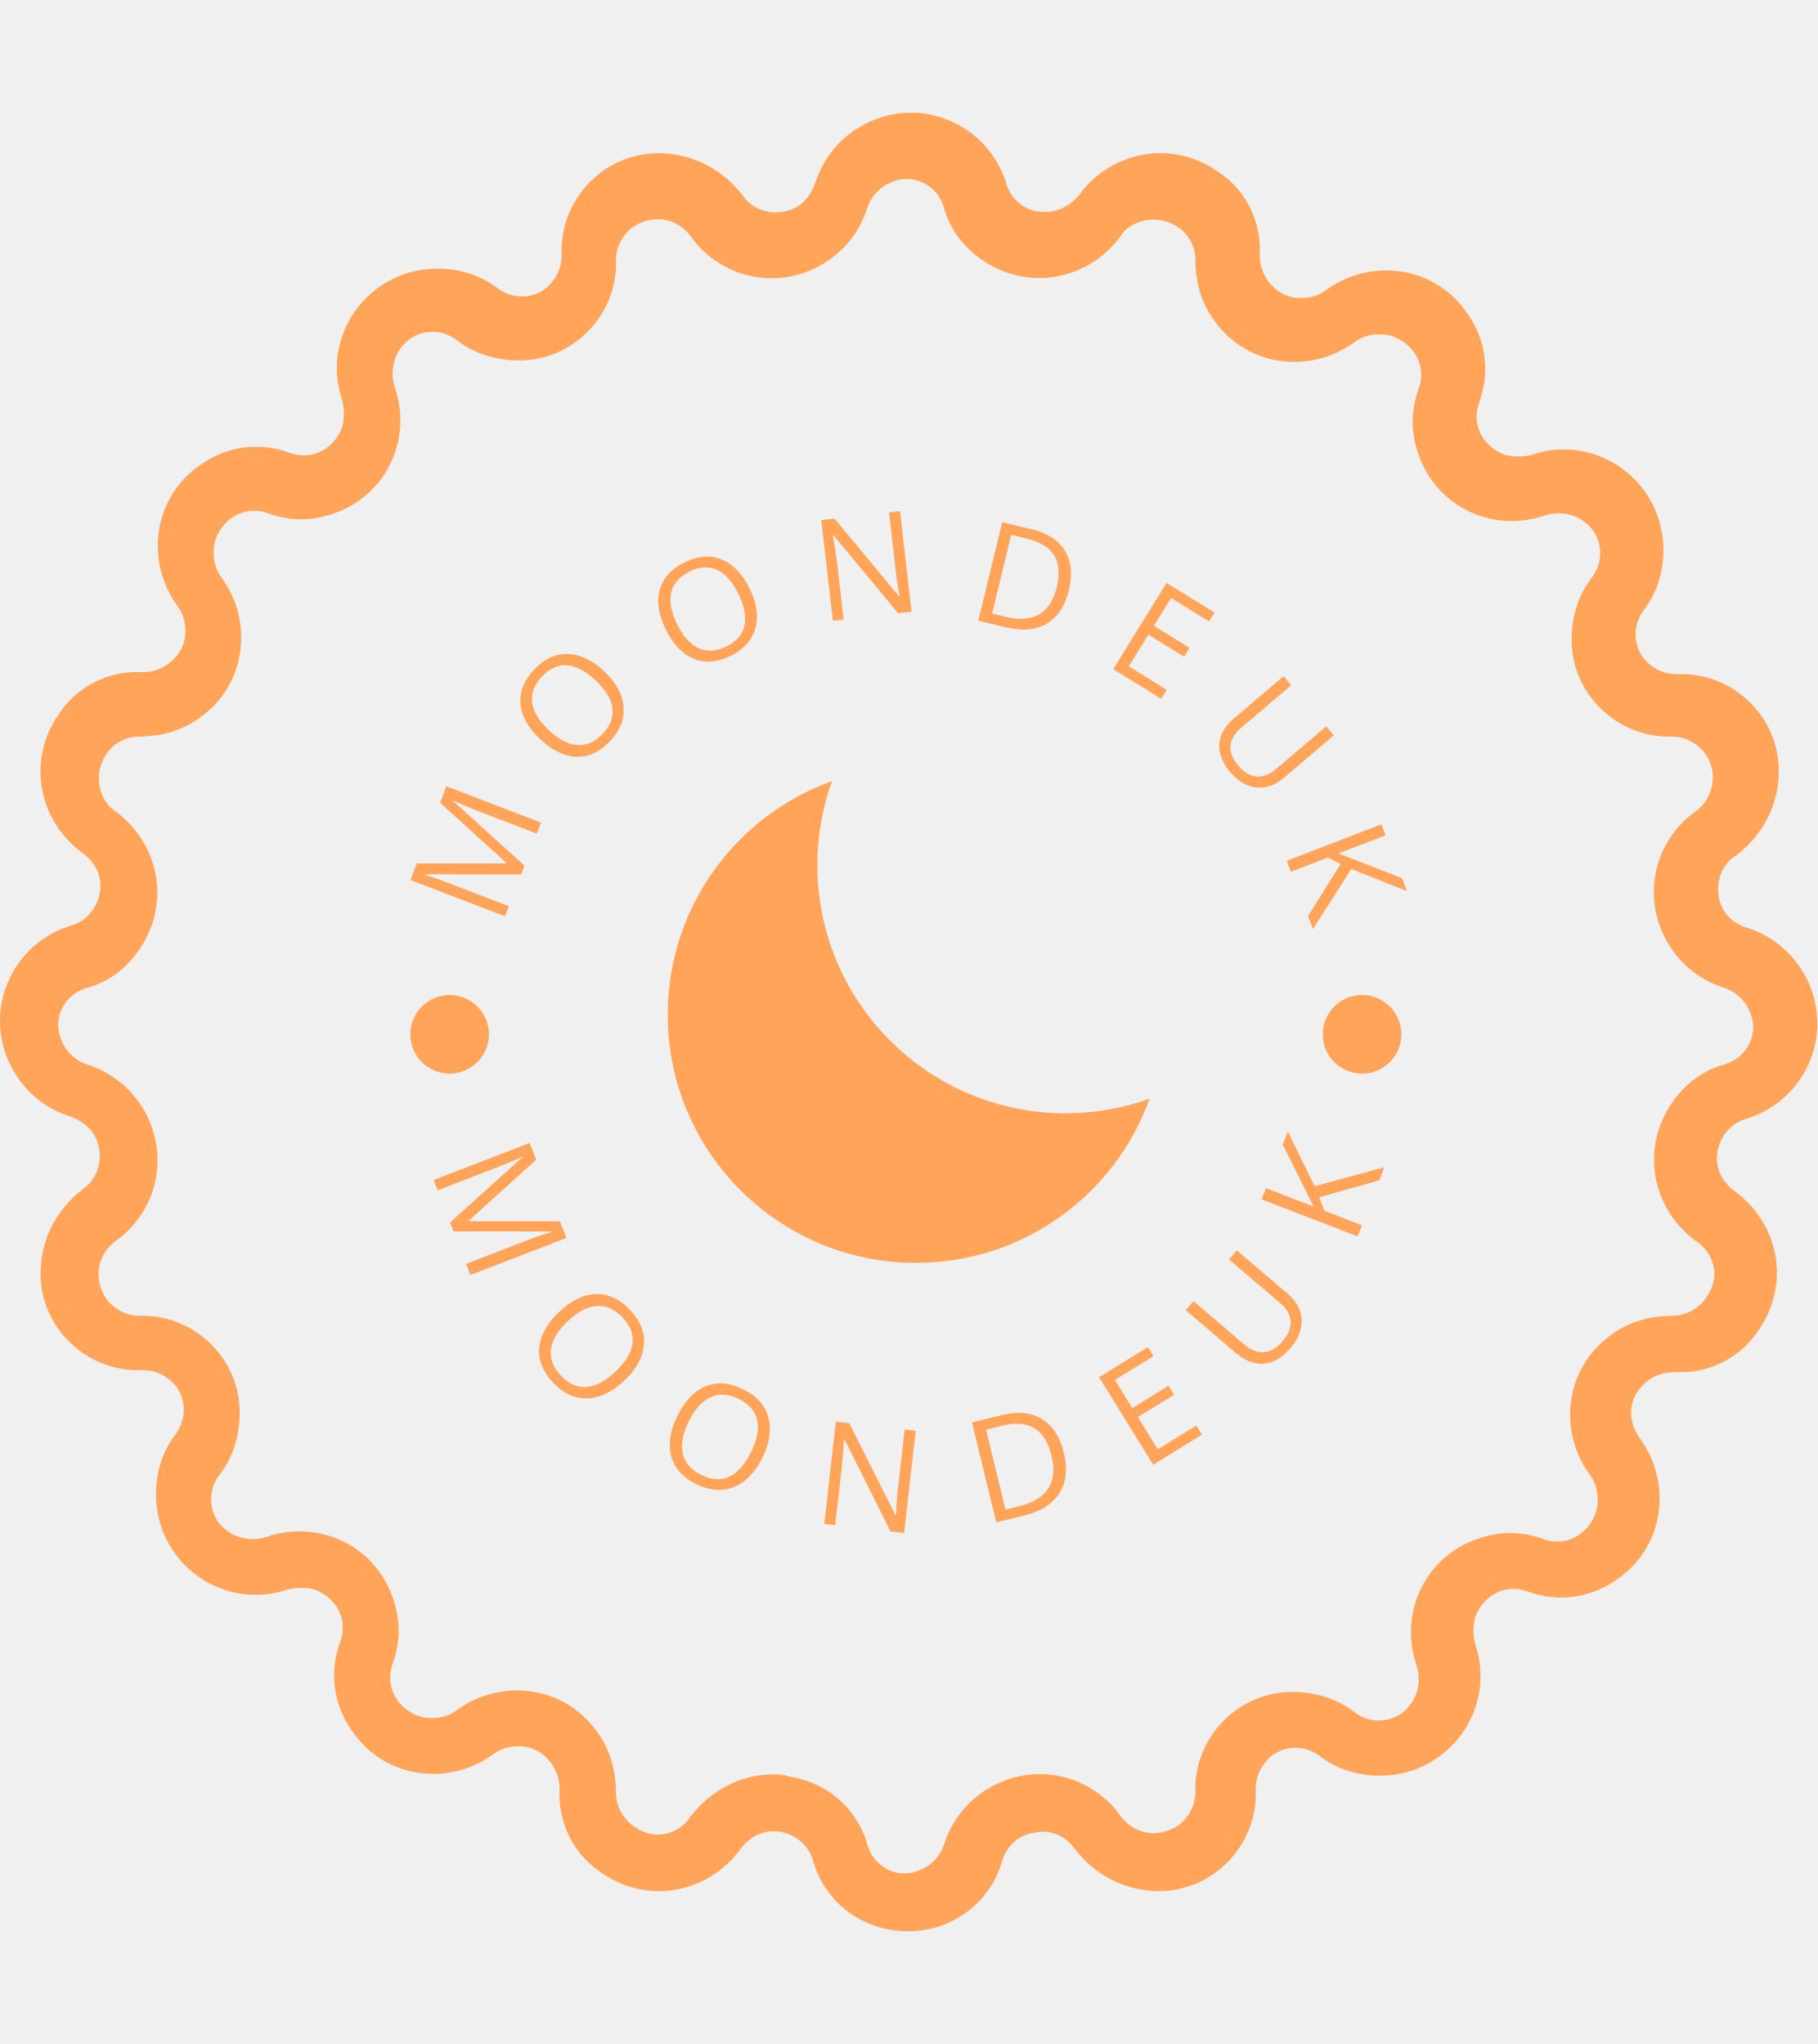
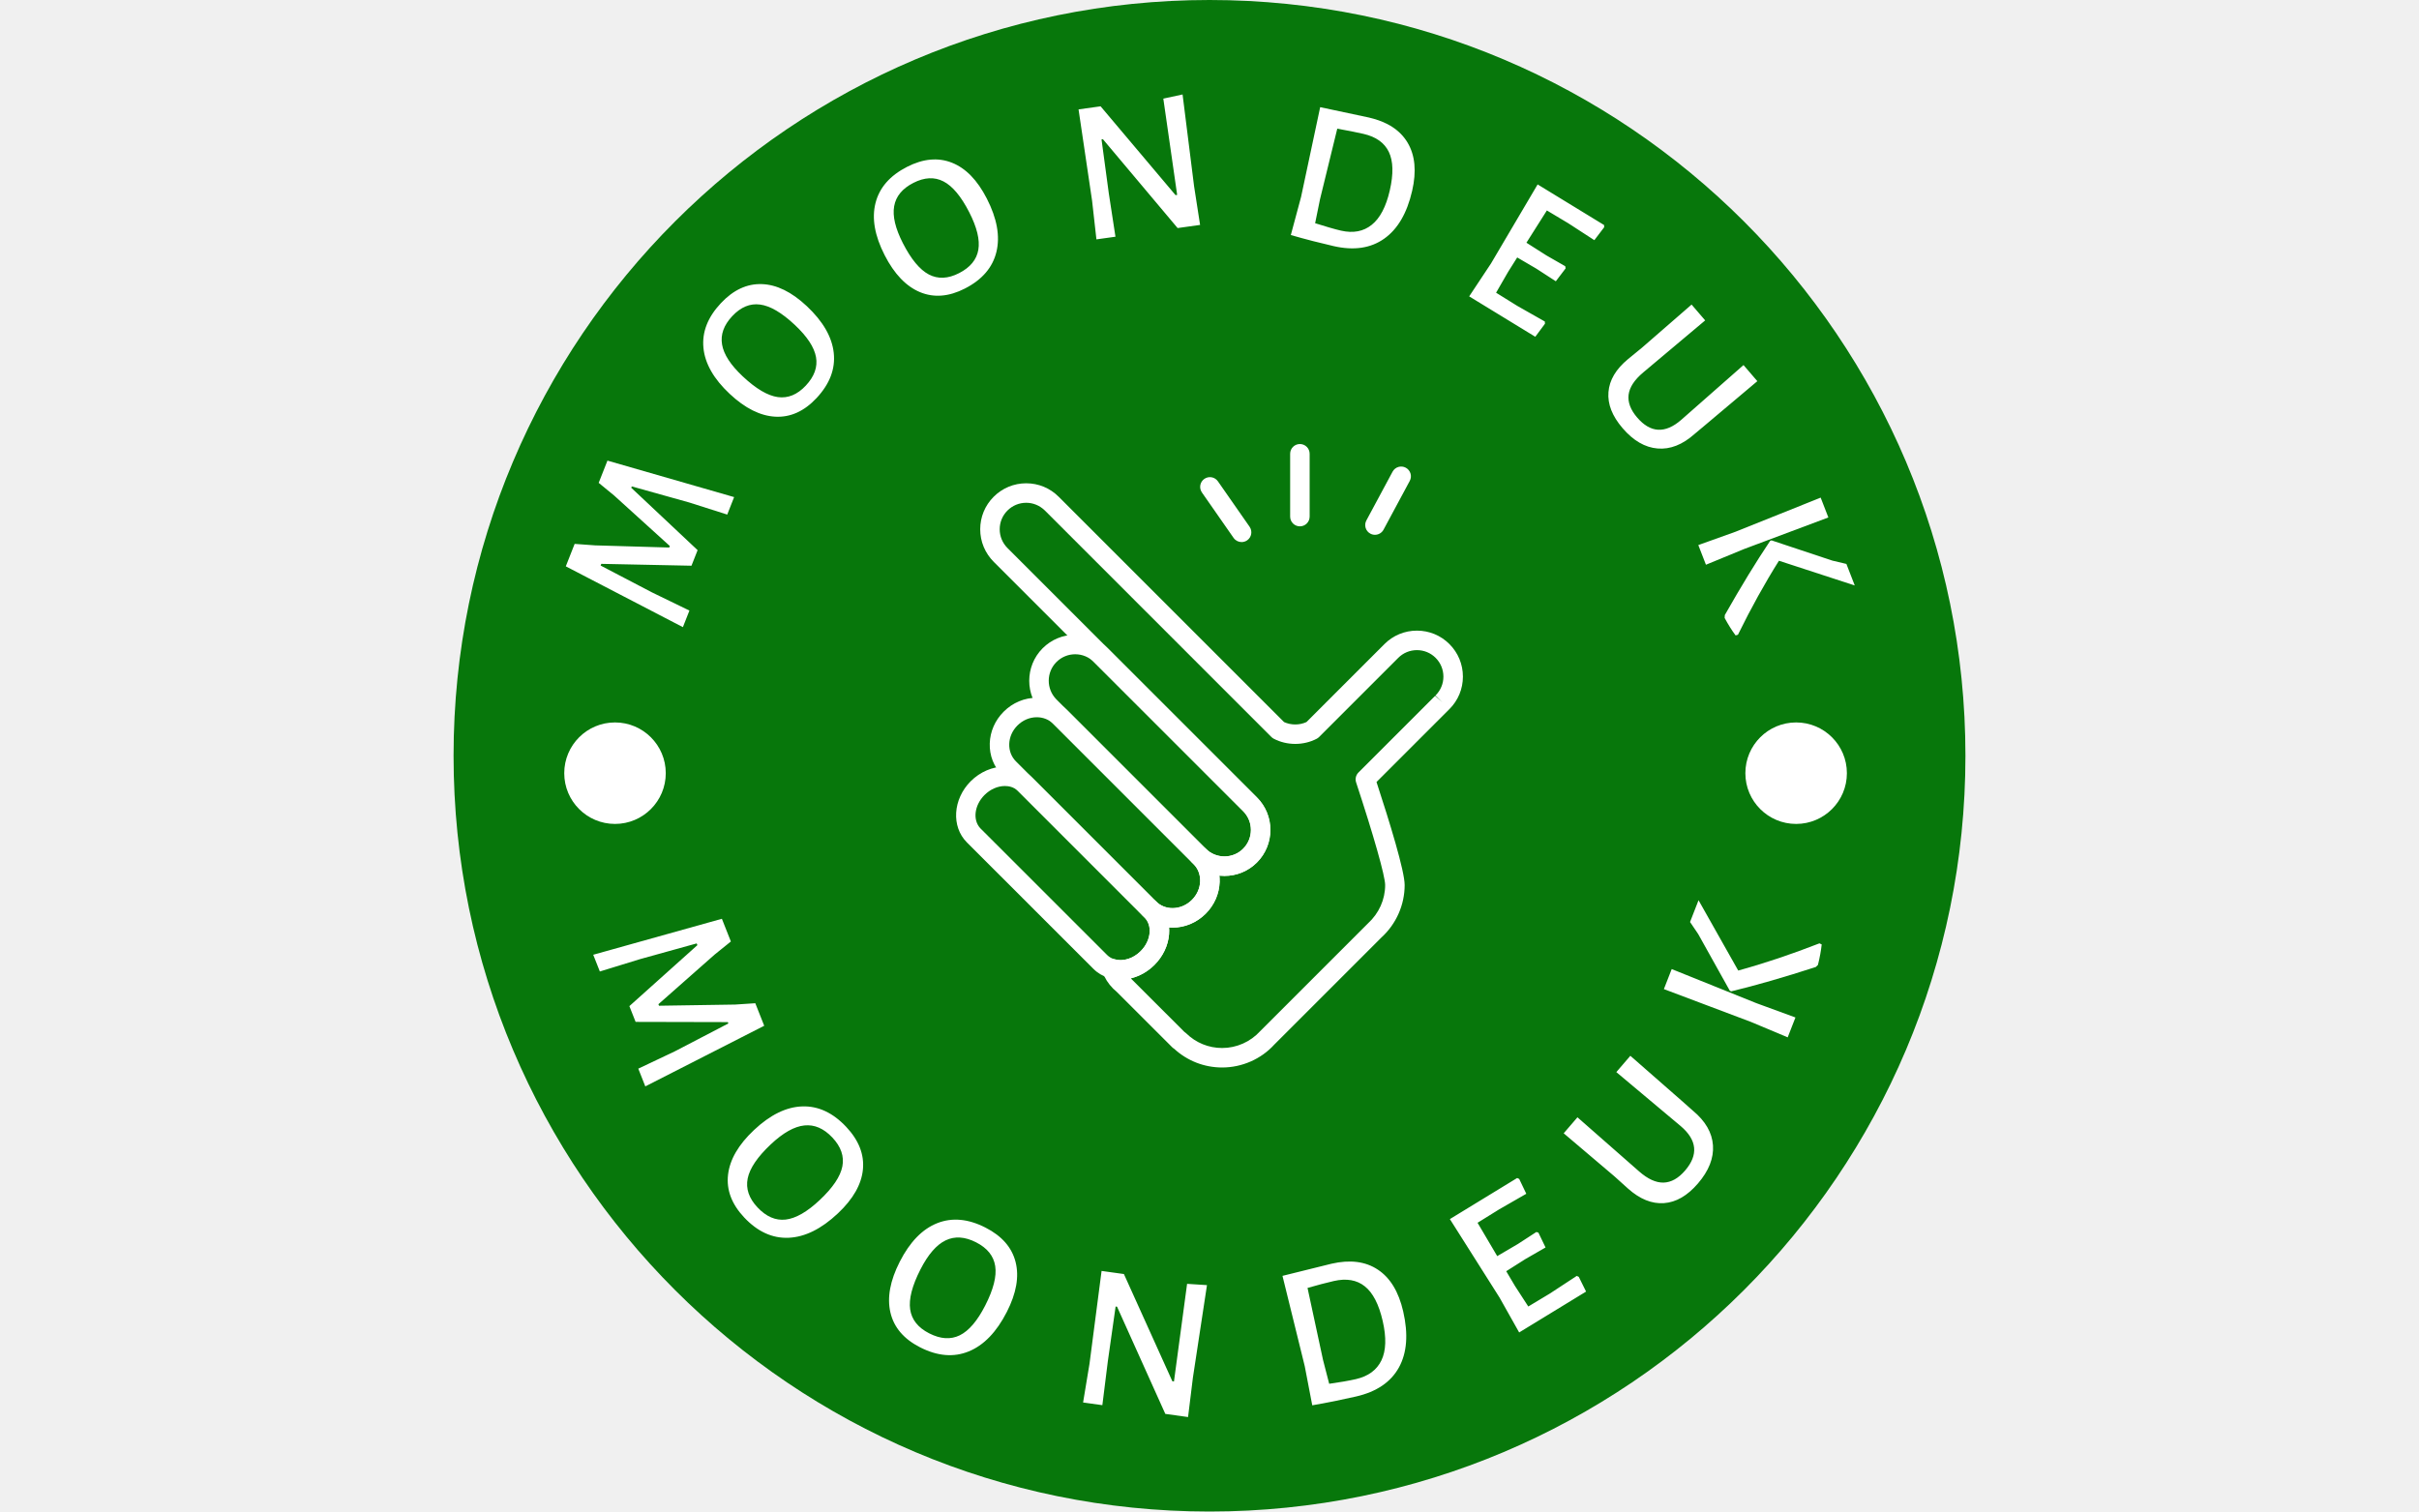
- <svg xmlns="http://www.w3.org/2000/svg" version="1.1" width="1000" height="1125" viewBox="0 0 1000 1125">
+ <svg xmlns="http://www.w3.org/2000/svg" version="1.1" width="1000" height="625" viewBox="0 0 1000 625">
  <g transform="matrix(1,0,0,1,0,0)">
-     <svg viewBox="0 0 320 360" data-background-color="#ffffff" preserveAspectRatio="xMidYMid meet" height="1125" width="1000">
+     <svg viewBox="0 0 512 320" data-background-color="#ffffff" preserveAspectRatio="xMidYMid meet" height="625" width="1000">
      <g id="tight-bounds" transform="matrix(1,0,0,1,0,0)">
-         <svg viewBox="0 0 320 360" height="360" width="320">
+         <svg viewBox="0 0 512 320" height="320" width="512">
          <g>
            <svg />
          </g>
          <g>
-             <svg viewBox="0 0 320 360" height="360" width="320">
+             <svg viewBox="0 0 512 320" height="320" width="512">
              <g>
-                 <path d="M159.823 340.15v0c-7.794 0-14.524-4.96-16.65-12.399-1.063-3.897-5.314-6.022-8.856-4.96-1.417 0.354-2.834 1.417-3.897 2.834-5.668 7.794-16.296 9.919-24.444 4.251-4.96-3.188-7.794-8.856-7.439-14.878 0-3.897-3.188-7.439-7.085-7.44-1.771 0-3.188 0.354-4.605 1.417-7.794 5.668-18.775 4.251-24.444-3.542-3.543-4.605-4.605-10.628-2.479-16.296 1.417-3.897-0.709-7.794-4.606-9.21-1.417-0.354-3.188-0.354-4.605 0-9.211 3.188-19.13-1.771-22.318-10.982-1.771-5.314-1.063-11.69 2.48-16.296 2.48-3.188 1.771-7.794-1.417-9.919-1.417-1.063-2.834-1.417-4.605-1.417-9.565 0.354-17.713-7.439-17.713-17.004 0-6.022 2.834-11.336 7.439-14.879 3.188-2.126 3.897-6.731 1.771-9.919-1.063-1.417-2.126-2.126-3.896-2.834-9.211-2.834-14.524-12.753-11.691-21.963 1.771-5.668 6.022-9.919 11.691-11.691 3.897-1.063 6.022-5.314 4.959-8.856-0.354-1.417-1.417-2.834-2.834-3.897-7.794-5.668-9.919-16.296-4.251-24.443 3.188-4.96 8.856-7.794 14.879-7.44 3.897 0 7.439-3.188 7.439-7.085 0-1.771-0.354-3.188-1.417-4.605-5.668-7.794-4.251-18.775 3.543-24.443 4.605-3.543 10.628-4.605 16.295-2.48 3.897 1.417 7.794-0.709 9.211-4.605 0.354-1.417 0.354-3.188 0-4.606-3.188-9.211 1.771-19.13 10.982-22.318 5.314-1.771 11.69-1.063 16.295 2.48 3.188 2.48 7.794 1.771 9.919-1.417 1.063-1.417 1.417-2.834 1.417-4.605-0.354-9.565 7.439-17.713 17.005-17.713 6.022 0 11.336 2.834 14.878 7.439 2.126 3.188 6.731 3.897 9.919 1.772 1.417-1.063 2.126-2.126 2.834-3.897 2.834-9.211 12.753-14.524 21.964-11.69 5.668 1.771 9.919 6.022 11.69 11.69v0c0.709 2.48 2.834 4.605 5.668 4.96 2.834 0.354 5.314-0.709 7.085-2.835 5.668-7.794 16.296-9.919 24.444-4.251 4.96 3.188 7.794 8.856 7.439 14.879 0 3.897 3.188 7.439 7.085 7.439 1.771 0 3.188-0.354 4.605-1.417 7.794-5.668 18.775-4.251 24.444 3.543 3.543 4.605 4.605 10.628 2.48 16.296-1.417 3.897 0.709 7.794 4.605 9.21 1.417 0.354 3.188 0.354 4.605 0 9.211-3.188 19.13 1.771 22.318 10.982 1.771 5.314 1.063 11.69-2.48 16.296-2.48 3.188-1.771 7.794 1.417 9.919 1.417 1.063 2.834 1.417 4.606 1.417 9.565-0.354 17.713 7.439 17.712 17.004 0 6.022-2.834 11.336-7.439 14.878-2.48 1.417-3.543 4.251-3.188 7.085 0.354 2.834 2.48 4.96 4.959 5.669 9.211 2.834 14.524 12.753 11.691 21.963-1.771 5.668-6.022 9.919-11.691 11.691-3.897 1.063-6.022 5.314-4.959 8.856 0.354 1.417 1.417 2.834 2.834 3.897 7.794 5.668 9.919 16.296 4.251 24.443-3.188 4.96-8.856 7.794-14.879 7.439-2.834 0-5.314 1.417-6.731 3.897-1.417 2.48-1.063 5.314 0.709 7.794 5.668 7.794 4.251 18.775-3.543 24.443-4.605 3.543-10.628 4.605-16.295 2.48-3.897-1.417-7.794 0.709-9.211 4.605-0.354 1.417-0.354 3.188 0 4.606 3.188 9.211-1.771 19.13-10.982 22.317-5.314 1.771-11.69 1.063-16.295-2.479-3.188-2.48-7.794-1.771-9.919 1.417-1.063 1.417-1.417 2.834-1.417 4.605 0.354 9.565-7.439 17.713-17.005 17.713-6.022 0-11.336-2.834-14.878-7.44-1.417-2.126-4.251-3.543-7.085-2.834-2.834 0.354-4.96 2.48-5.668 4.96-2.126 7.439-8.856 12.399-16.65 12.399zM136.088 312.518c1.063 0 1.771 0 2.834 0.354 6.731 1.063 12.045 5.668 13.816 12.045 1.063 3.897 5.314 6.022 8.856 4.605 2.126-0.709 3.897-2.48 4.605-4.605 2.834-9.211 12.753-14.524 21.964-11.691 3.543 1.063 7.085 3.543 9.211 6.731 2.48 3.188 6.731 3.897 10.273 1.417 1.771-1.417 2.834-3.543 2.834-5.668-0.354-9.565 7.439-17.713 17.004-17.712 3.897 0 7.794 1.063 10.982 3.542 3.188 2.48 7.794 1.771 9.919-1.417 1.417-1.771 1.771-4.605 1.063-6.731-3.188-9.211 1.417-19.13 10.627-22.318 3.897-1.417 7.794-1.417 11.691 0 3.897 1.417 7.794-0.709 9.21-4.605 0.709-2.126 0.354-4.96-1.062-6.731-5.668-7.794-4.251-18.775 3.542-24.443 3.188-2.48 7.085-3.543 10.982-3.543 3.897 0 7.085-3.188 7.439-7.085 0-2.48-1.063-4.605-3.188-6.022-7.794-5.668-9.919-16.296-4.251-24.443 2.126-3.188 5.314-5.668 9.211-6.731 3.897-1.063 6.022-5.314 4.605-8.857-0.709-2.126-2.48-3.897-4.605-4.605-9.211-2.834-14.524-12.753-11.691-21.964 1.063-3.543 3.543-7.085 6.731-9.21 3.188-2.48 3.897-7.085 1.417-10.273-1.417-1.771-3.543-2.834-5.668-2.834-9.565 0.354-17.713-7.439-17.713-17.005 0-3.897 1.063-7.794 3.543-10.981 2.48-3.188 1.771-7.794-1.417-9.92-1.771-1.417-4.605-1.771-6.731-1.062-9.211 3.188-19.13-1.417-22.318-10.628-1.417-3.897-1.417-7.794 0-11.69 1.417-3.897-0.709-7.794-4.605-9.211-2.126-0.709-4.96-0.354-6.731 1.063-7.794 5.668-18.775 4.251-24.443-3.543-2.48-3.188-3.543-7.085-3.543-10.981 0-3.897-3.188-7.085-7.439-7.085-2.126 0-4.605 1.063-5.668 2.834-5.668 7.794-16.296 9.919-24.444 4.251-3.188-2.126-5.668-5.314-6.731-9.211v0c-1.063-3.897-5.314-6.022-8.856-4.605-2.126 0.709-3.897 2.48-4.605 4.605-2.834 9.211-12.753 14.524-21.964 11.69-3.543-1.063-7.085-3.543-9.21-6.73-2.48-3.188-6.731-3.897-10.274-1.417-1.771 1.417-2.834 3.543-2.834 5.668 0.354 9.565-7.439 17.713-17.004 17.712-3.897 0-7.794-1.063-10.982-3.542-3.188-2.48-7.794-1.771-9.919 1.417-1.417 1.771-1.771 4.605-1.063 6.731 3.188 9.211-1.417 19.13-10.627 22.317-3.897 1.417-7.794 1.417-11.691 0-3.897-1.417-7.794 0.709-9.21 4.606-0.709 2.126-0.354 4.96 1.063 6.731 5.668 7.794 4.251 18.775-3.543 24.443-3.188 2.48-7.085 3.543-10.982 3.543-3.897 0-7.085 3.188-7.085 7.439 0 2.126 1.063 4.605 2.834 5.668 7.794 5.668 9.919 16.296 4.251 24.443-2.126 3.188-5.314 5.668-9.21 6.731-3.897 1.063-6.022 5.314-4.606 8.856 0.709 2.126 2.48 3.897 4.606 4.606 9.211 2.834 14.524 12.753 11.69 21.963-1.063 3.543-3.543 7.085-6.731 9.211-3.188 2.48-3.897 6.731-1.417 10.273 1.417 1.771 3.543 2.834 5.668 2.834 9.565-0.354 17.713 7.439 17.713 17.004 0 3.897-1.063 7.794-3.543 10.982-2.48 3.188-1.771 7.794 1.417 9.919 1.771 1.417 4.605 1.771 6.731 1.063 9.211-3.188 19.13 1.417 22.318 10.628 1.417 3.897 1.417 7.794 0 11.69-1.417 3.897 0.709 7.794 4.605 9.211 2.126 0.709 4.96 0.354 6.731-1.063 7.794-5.668 18.775-4.251 24.444 3.542 2.48 3.188 3.543 7.085 3.542 10.982 0 3.897 3.188 7.085 7.085 7.44 2.48 0 4.605-1.063 6.023-3.189 3.543-4.605 8.856-7.439 14.524-7.439z" fill="#ffa458" fill-rule="nonzero" stroke="none" stroke-width="1" stroke-linecap="butt" stroke-linejoin="miter" stroke-miterlimit="10" stroke-dasharray="" stroke-dashoffset="0" font-family="none" font-weight="none" font-size="none" text-anchor="none" style="mix-blend-mode: normal" data-fill-palette-color="tertiary" />
+                 <path transform="translate(256,160) scale(160,160)" d="M-1 0c0-0.552 0.448-1 1-1 0.552 0 1 0.448 1 1 0 0.552-0.448 1-1 1-0.552 0-1-0.448-1-1z" fill="#07770b" fill-rule="nonzero" stroke="none" stroke-width="1" stroke-linecap="butt" stroke-linejoin="miter" stroke-miterlimit="10" stroke-dasharray="" stroke-dashoffset="0" font-family="none" font-weight="none" font-size="none" text-anchor="none" style="mix-blend-mode: normal" data-fill-palette-color="tertiary" />
              </g>
-               <g transform="matrix(1,0,0,1,56,90)">
-                 <svg viewBox="0 0 208 180" height="180" width="208">
+               <g transform="matrix(1,0,0,1,76.8,20)">
+                 <svg viewBox="0 0 358.4 280" height="280" width="358.4">
                  <g>
-                     <svg viewBox="0 0 208 180" height="180" width="208">
+                     <svg viewBox="0 0 358.4 280" height="280" width="358.4">
                      <g>
-                         <svg viewBox="0 0 208 180" height="180" width="208">
+                         <svg viewBox="0 0 358.4 280" height="280" width="358.4">
                          <g>
-                             <svg viewBox="0 0 208 180" height="180" width="208">
+                             <svg viewBox="0 0 358.4 280" height="280" width="358.4">
                              <g>
-                                 <svg viewBox="0 0 208 180" height="180" width="208">
-                                   <g transform="matrix(1,0,0,1,61.57359,47.57359)">
-                                     <svg viewBox="0 0 84.853 84.853" height="84.853" width="84.853">
+                                 <svg viewBox="0 0 358.4 280" height="280" width="358.4">
+                                   <g transform="matrix(1,0,0,1,125.564,74.00337)">
+                                     <svg viewBox="0 0 107.272 131.993" height="131.993" width="107.272">
                                      <g>
-                                         <svg version="1.1" x="0" y="0" viewBox="11.5 11.5 77 77" enable-background="new 0 0 100 100" xml:space="preserve" height="84.853" width="84.853" class="icon-o-0" data-fill-palette-color="accent" id="o-0">
-                                           <path fill="#ffa458" d="M75.075 64.591c-21.906 0-39.666-17.759-39.666-39.667 0-4.712 0.826-9.231 2.333-13.424C22.442 17.003 11.5 31.638 11.5 48.833 11.5 70.741 29.259 88.5 51.167 88.5c17.195 0 31.83-10.942 37.333-26.242C84.307 63.765 79.789 64.591 75.075 64.591z" data-fill-palette-color="accent" />
+                                         <svg version="1.1" x="0" y="0" viewBox="7.502 3.519 103.997 127.963" enable-background="new 0 0 119 135" xml:space="preserve" height="131.993" width="107.272" class="icon-an-0" data-fill-palette-color="quaternary" id="an-0">
+                                           <g fill="#ffffff" data-fill-palette-color="quaternary">
+                                             <path fill="#ffffff" d="M93.449 22.15c-0.318 0-0.643-0.077-0.944-0.239-0.974-0.523-1.338-1.736-0.815-2.708l5.379-10.008c0.522-0.973 1.734-1.339 2.709-0.815 0.973 0.523 1.338 1.736 0.814 2.708l-5.379 10.008C94.853 21.768 94.162 22.15 93.449 22.15z" data-fill-palette-color="quaternary" />
+                                           </g>
+                                           <g fill="#ffffff" data-fill-palette-color="quaternary">
+                                             <path fill="#ffffff" d="M66.086 23.642c-0.632 0-1.254-0.299-1.643-0.856l-6.499-9.326c-0.631-0.906-0.409-2.153 0.498-2.785 0.908-0.632 2.153-0.408 2.785 0.498l6.499 9.326c0.632 0.906 0.409 2.153-0.497 2.785C66.879 23.525 66.48 23.642 66.086 23.642z" data-fill-palette-color="quaternary" />
+                                           </g>
+                                           <g fill="#ffffff" data-fill-palette-color="quaternary">
+                                             <path fill="#ffffff" d="M78.049 20.414c-1.104 0-2-0.896-2-2V5.519c0-1.104 0.896-2 2-2 1.105 0 2 0.896 2 2v12.895C80.049 19.518 79.154 20.414 78.049 20.414z" data-fill-palette-color="quaternary" />
+                                           </g>
+                                           <g fill="#ffffff" data-fill-palette-color="quaternary">
+                                             <path fill="#ffffff" d="M62.096 131.482c-3.67 0-7.146-1.36-9.843-3.84-0.144-0.083-0.279-0.185-0.401-0.307l-11.359-11.35c-0.015-0.015-0.029-0.03-0.044-0.045-0.244-0.195-0.484-0.411-0.728-0.655-0.993-0.995-1.726-2.152-2.181-3.439-0.251-0.711-0.081-1.502 0.439-2.047 0.521-0.545 1.305-0.752 2.024-0.534 0.384 0.116 0.796 0.175 1.225 0.175 1.469 0 2.982-0.672 4.151-1.843 1.069-1.069 1.72-2.408 1.832-3.771 0.103-1.239-0.263-2.344-1.03-3.11l-0.485-0.494c-0.771-0.786-0.762-2.047 0.021-2.821 0.781-0.773 2.042-0.772 2.821 0.007 0.881 0.88 2.082 1.365 3.383 1.365 1.452 0 2.898-0.614 3.969-1.686 1.046-1.046 1.647-2.4 1.692-3.815 0.044-1.365-0.44-2.624-1.361-3.544L55.9 89.405c-0.779-0.781-0.778-2.046 0.002-2.826s2.045-0.782 2.826-0.002c1.024 1.021 2.389 1.584 3.842 1.584 1.451 0 2.812-0.562 3.832-1.582 2.121-2.123 2.126-5.574 0.01-7.693L15.323 27.797c-0.015-0.015-0.03-0.03-0.044-0.045-0.01-0.009-0.019-0.018-0.028-0.027-1.814-1.812-2.798-4.183-2.8-6.705-0.001-2.521 0.979-4.891 2.759-6.673 1.786-1.785 4.157-2.769 6.679-2.769 2.523 0 4.893 0.984 6.673 2.771 0.014 0.014 0.03 0.029 0.046 0.045 0.018 0.017 0.036 0.034 0.054 0.051l20.468 20.473c0.018 0.017 0.038 0.036 0.058 0.057 0.015 0.014 0.029 0.027 0.043 0.042l25.567 25.568c1.429 0.658 3.168 0.658 4.597 0l15.996-15.998c1.779-1.785 4.15-2.769 6.676-2.769 2.518 0 4.885 0.979 6.664 2.759 1.785 1.786 2.768 4.158 2.768 6.679 0 2.521-0.983 4.892-2.77 6.672l-0.152 0.149L93.77 72.887c2.723 8.312 5.775 18.274 5.775 21.146 0 4.084-1.74 8.009-4.772 10.77l-21.974 21.974C70.107 129.741 66.183 131.482 62.096 131.482zM54.358 124.186c0.123 0.075 0.24 0.165 0.346 0.27 1.99 1.952 4.615 3.027 7.392 3.027 2.962 0 5.809-1.264 7.809-3.466l22.107-22.107c2.27-2.069 3.533-4.917 3.533-7.877 0-1.82-2.34-10.088-5.959-21.063-0.236-0.717-0.049-1.506 0.486-2.04l15.729-15.73 1.492 1.339-1.418-1.41c1.057-1.056 1.623-2.419 1.623-3.87 0-1.453-0.566-2.821-1.596-3.852-1.023-1.022-2.387-1.586-3.836-1.586-1.454 0-2.819 0.566-3.845 1.595l-16.23 16.232c-0.143 0.143-0.306 0.263-0.483 0.356-2.701 1.42-6.121 1.42-8.822 0-0.179-0.094-0.342-0.214-0.484-0.356L46.55 37.994c-0.114-0.091-0.219-0.195-0.311-0.31L25.988 17.429c-0.113-0.089-0.216-0.191-0.308-0.303-1.072-1.02-2.391-1.548-3.792-1.548-1.453 0-2.82 0.567-3.85 1.597-1.025 1.025-1.589 2.39-1.588 3.842 0.001 1.443 0.561 2.801 1.576 3.827 0.087 0.074 0.167 0.154 0.24 0.24L69.24 76.059c3.676 3.679 3.671 9.666-0.009 13.349-1.776 1.776-4.142 2.754-6.661 2.754-0.35 0-0.695-0.019-1.038-0.056 0.046 0.424 0.062 0.856 0.048 1.293-0.077 2.436-1.094 4.75-2.861 6.518-1.841 1.842-4.255 2.856-6.797 2.856-0.241 0-0.48-0.009-0.717-0.027 0.035 0.46 0.034 0.931-0.006 1.41-0.19 2.306-1.252 4.532-2.99 6.27-1.367 1.369-3.056 2.321-4.83 2.753 0.064 0.067 0.123 0.14 0.177 0.215L54.358 124.186z" data-fill-palette-color="quaternary" />
+                                           </g>
+                                           <g fill="#ffffff" data-fill-palette-color="quaternary">
+                                             <path fill="#ffffff" d="M41.228 113.442c-0.821 0-1.621-0.116-2.379-0.345-1.207-0.347-2.285-0.978-3.177-1.869L9.791 85.356c-0.011-0.011-0.021-0.021-0.032-0.032-0.02-0.02-0.036-0.035-0.048-0.048-3.23-3.243-2.875-8.869 0.789-12.545 1.929-1.922 4.483-3.021 7.014-3.021 2.14 0 4.108 0.787 5.543 2.216 0.024 0.023 0.048 0.047 0.07 0.07 0.004 0.004 0.009 0.009 0.013 0.013l24.67 24.67c0.037 0.036 0.071 0.074 0.105 0.113l1.11 1.111c1.598 1.598 2.375 3.824 2.175 6.254-0.19 2.306-1.252 4.532-2.99 6.27C46.295 112.343 43.75 113.442 41.228 113.442zM12.787 82.696L38.5 108.399c0.407 0.406 0.904 0.696 1.478 0.86 1.809 0.549 3.891-0.147 5.402-1.66 1.07-1.069 1.72-2.408 1.833-3.771 0.103-1.239-0.264-2.344-1.03-3.11l-1.192-1.192c-0.042-0.042-0.083-0.086-0.122-0.131L20.457 74.983c-0.108-0.087-0.208-0.186-0.296-0.294-0.858-0.808-1.908-0.979-2.647-0.979-1.48 0-3.006 0.675-4.186 1.851-2.075 2.081-2.45 5.111-0.863 6.811C12.584 82.467 12.692 82.576 12.787 82.696z" data-fill-palette-color="quaternary" />
+                                           </g>
+                                           <g fill="#ffffff" data-fill-palette-color="quaternary">
+                                             <path fill="#ffffff" d="M51.921 102.774c-2.369 0-4.575-0.901-6.211-2.537l-0.722-0.714c-0.042-0.041-0.083-0.085-0.121-0.13L17.041 71.566l1.325-1.504-1.415 1.414c-1.714-1.715-2.617-4.025-2.541-6.507 0.074-2.436 1.087-4.748 2.853-6.512 1.846-1.847 4.264-2.863 6.806-2.863 2.371 0 4.581 0.903 6.221 2.545L59.051 86.9c1.709 1.709 2.609 4.018 2.529 6.5-0.077 2.435-1.094 4.749-2.861 6.517C56.904 101.732 54.427 102.774 51.921 102.774zM47.914 96.792l0.617 0.609c0.888 0.888 2.09 1.373 3.391 1.373 1.452 0 2.898-0.614 3.969-1.686 1.046-1.046 1.647-2.401 1.692-3.816 0.044-1.365-0.44-2.624-1.362-3.545l-0.729-0.731-28.03-28.028c-0.886-0.886-2.09-1.373-3.393-1.373-1.474 0-2.886 0.601-3.978 1.692-1.042 1.041-1.64 2.392-1.683 3.805-0.042 1.367 0.445 2.63 1.372 3.557l3.279 3.279 24.75 24.75C47.846 96.714 47.881 96.752 47.914 96.792z" data-fill-palette-color="quaternary" />
+                                           </g>
+                                           <g fill="#ffffff" data-fill-palette-color="quaternary">
+                                             <path fill="#ffffff" d="M62.57 92.162c-2.52 0-4.887-0.978-6.667-2.753l-0.412-0.413-30.12-30.119c-0.02-0.02-0.04-0.04-0.059-0.061-0.024-0.023-0.049-0.049-0.075-0.076-3.634-3.646-3.639-9.627 0.022-13.301 1.787-1.787 4.159-2.771 6.681-2.771s4.894 0.983 6.679 2.769l30.623 30.621c3.674 3.679 3.668 9.667-0.011 13.349C67.455 91.184 65.09 92.162 62.57 92.162zM28.312 56.16l30.42 30.42c1.022 1.019 2.386 1.582 3.839 1.582 1.451 0 2.812-0.562 3.832-1.583 2.121-2.123 2.127-5.574 0.01-7.693l-30.621-30.62c-1.03-1.029-2.397-1.597-3.851-1.597s-2.82 0.567-3.85 1.597c-2.091 2.098-2.102 5.51-0.036 7.635C28.148 55.979 28.234 56.066 28.312 56.16z" data-fill-palette-color="quaternary" />
+                                           </g>
                                        </svg>
+                                         <g />
                                      </g>
                                    </svg>
                                  </g>
-                                   <path d="M23.005 65.535V65.535L33.605 69.607 32.922 71.384 16.258 64.983 17.375 62.076 33.153 62.071 33.185 61.988 21.482 51.383 22.596 48.485 39.259 54.887 38.516 56.822 27.777 52.696C26.493 52.203 25.177 51.638 23.829 50.999V50.999L23.79 51.101 36.35 62.46 35.753 64.015 18.817 63.99 18.782 64.082C19.986 64.432 21.394 64.916 23.005 65.535ZM45.524 43.287C43.366 43.216 41.226 42.181 39.104 40.181 36.977 38.178 35.825 36.107 35.649 33.97 35.473 31.833 36.276 29.819 38.058 27.928 39.84 26.037 41.814 25.122 43.981 25.184 46.158 25.245 48.288 26.257 50.372 28.22 52.451 30.179 53.591 32.247 53.791 34.426 53.992 36.604 53.201 38.639 51.42 40.53 49.633 42.426 47.668 43.345 45.524 43.287ZM43.851 27.173C42.262 27.057 40.79 27.718 39.434 29.157 38.083 30.591 37.507 32.109 37.704 33.713 37.906 35.32 38.881 36.947 40.628 38.593 42.375 40.238 44.059 41.116 45.68 41.227 47.297 41.333 48.781 40.669 50.132 39.235 51.483 37.801 52.051 36.292 51.835 34.708 51.624 33.12 50.638 31.496 48.877 29.837 47.115 28.177 45.44 27.289 43.851 27.173ZM66.16 26.038C64.164 25.215 62.522 23.495 61.235 20.879 59.945 18.257 59.592 15.914 60.176 13.851 60.76 11.788 62.218 10.183 64.549 9.036 66.881 7.889 69.05 7.724 71.059 8.541 73.076 9.361 74.716 11.056 75.98 13.625 77.241 16.188 77.584 18.524 77.008 20.635 76.433 22.745 74.98 24.374 72.648 25.521 70.311 26.671 68.148 26.843 66.16 26.038ZM70.24 10.359C68.792 9.693 67.182 9.797 65.408 10.669 63.64 11.539 62.568 12.759 62.191 14.33 61.817 15.906 62.16 17.771 63.219 19.925 64.279 22.078 65.548 23.491 67.028 24.163 68.506 24.829 70.128 24.727 71.896 23.857 73.664 22.987 74.724 21.773 75.077 20.214 75.436 18.652 75.082 16.786 74.013 14.614 72.945 12.443 71.687 11.025 70.24 10.359ZM101.702 10.399L100.533 0.222 102.464 0 104.501 17.735 102.136 18.006 90.743 4.241 90.644 4.252C90.977 6.044 91.223 7.637 91.383 9.029V9.029L92.54 19.108 90.648 19.326 88.612 1.591 90.937 1.324 102.305 15.042 102.394 15.032C101.995 12.715 101.764 11.171 101.702 10.4ZM131.514 7.02C132.65 8.874 132.882 11.189 132.209 13.964 131.536 16.74 130.238 18.698 128.316 19.837 126.401 20.972 123.979 21.184 121.049 20.474V20.474L116.259 19.313 120.464 1.964 125.774 3.251C128.473 3.906 130.386 5.162 131.514 7.02ZM118.696 18.057L121.144 18.65C123.547 19.233 125.496 19.079 126.991 18.19 128.49 17.308 129.518 15.72 130.074 13.427 130.628 11.139 130.479 9.283 129.627 7.859 128.767 6.44 127.216 5.458 124.973 4.915V4.915L122.053 4.207ZM142.758 27.363L149.447 31.498 148.472 33.075 140.019 27.85 149.406 12.666 157.859 17.891 156.889 19.46 150.199 15.325 147.175 20.218 153.459 24.103 152.494 25.663 146.21 21.778ZM168.668 45.46L177.522 37.929 178.865 39.508 170.064 46.994C168.513 48.313 166.896 48.881 165.213 48.698 163.53 48.516 161.994 47.608 160.606 45.977 159.214 44.34 158.58 42.692 158.705 41.032V41.032C158.839 39.373 159.687 37.88 161.248 36.552V36.552L170.011 29.098 171.36 30.685 162.484 38.234C161.341 39.207 160.73 40.26 160.653 41.393 160.585 42.528 161.05 43.681 162.048 44.855 163.041 46.023 164.107 46.658 165.243 46.759 166.388 46.861 167.53 46.428 168.668 45.46ZM177.839 61.021L171.305 63.537 170.56 61.603 187.219 55.188 187.964 57.122 179.699 60.304 190.872 64.674 191.752 66.96 181.935 63.046 175.19 73.625 174.313 71.348 180.058 62.175ZM31.812 115.488V115.488L21.062 119.639 20.362 117.826 37.265 111.3 38.408 114.26 26.524 125.004 26.556 125.087 42.59 125.094 43.726 128.036 26.823 134.562 26.066 132.601 36.955 128.397C38.257 127.894 39.635 127.426 41.09 126.992V126.992L41.051 126.89 23.858 126.883 23.248 125.301 36.015 113.791 35.98 113.699C34.836 114.261 33.447 114.857 31.812 115.488ZM38.945 147.38C39.137 145.197 40.309 143.087 42.461 141.052 44.614 139.017 46.78 137.974 48.961 137.923 51.137 137.867 53.132 138.797 54.944 140.714 56.757 142.63 57.567 144.685 57.375 146.878 57.182 149.08 56.031 151.178 53.923 153.172 51.814 155.167 49.65 156.203 47.431 156.281 45.212 156.35 43.196 155.426 41.384 153.51 39.571 151.593 38.758 149.55 38.945 147.38ZM55.368 146.632C55.581 145.03 54.997 143.498 53.616 142.038 52.24 140.582 50.732 139.911 49.092 140.024 47.452 140.128 45.746 141.018 43.973 142.694 42.205 144.366 41.219 146.022 41.014 147.662 40.809 149.294 41.395 150.837 42.772 152.293 44.144 153.743 45.64 154.407 47.262 154.284 48.884 154.161 50.586 153.257 52.368 151.572 54.155 149.882 55.155 148.235 55.368 146.632ZM62.196 166.523C61.611 164.411 61.971 162.025 63.274 159.365 64.577 156.705 66.241 154.969 68.266 154.157 70.285 153.343 72.479 153.516 74.848 154.677 77.217 155.837 78.695 157.478 79.283 159.6 79.874 161.73 79.53 164.098 78.253 166.704 76.976 169.311 75.312 171.039 73.261 171.89 71.207 172.731 68.995 172.571 66.626 171.411 64.257 170.25 62.781 168.621 62.196 166.523ZM77.317 160.072C76.956 158.496 75.872 157.266 74.068 156.382 72.269 155.5 70.621 155.4 69.124 156.08 67.625 156.751 66.338 158.182 65.265 160.373 64.194 162.558 63.85 164.455 64.233 166.063 64.612 167.663 65.701 168.903 67.5 169.785 69.293 170.663 70.928 170.761 72.404 170.078 73.88 169.395 75.157 167.952 76.236 165.749 77.319 163.541 77.679 161.648 77.317 160.072ZM102.116 172.102L103.29 161.775 105.241 161.997 103.194 180 100.809 179.729 92.683 163.503 92.594 163.493C92.511 165.34 92.388 166.973 92.227 168.392V168.392L91.064 178.62 89.132 178.401 91.18 160.398 93.545 160.667 101.648 176.83 101.746 176.841C101.877 174.467 102 172.887 102.116 172.102ZM127.468 159.925C129.353 161.072 130.638 163.056 131.324 165.876 132.008 168.69 131.75 171.056 130.55 172.974 129.349 174.893 127.265 176.213 124.297 176.934V176.934L119.421 178.12 115.139 160.515 120.535 159.202C123.272 158.537 125.583 158.777 127.468 159.925ZM121.044 175.858L123.531 175.253C125.965 174.661 127.653 173.614 128.595 172.113 129.53 170.613 129.715 168.704 129.151 166.384 128.585 164.059 127.586 162.454 126.154 161.571 124.721 160.688 122.867 160.523 120.593 161.076V161.076L117.625 161.798ZM147.861 165.264L154.651 161.067 155.642 162.67 147.054 167.978 137.528 152.565 146.116 147.257 147.101 148.852 140.31 153.049 143.376 158.009 149.754 154.068 150.734 155.653 144.357 159.595ZM169.382 139.477L160.401 131.82 161.771 130.213 170.699 137.824C172.269 139.163 173.099 140.691 173.189 142.41 173.274 144.124 172.611 145.809 171.199 147.464 169.788 149.12 168.242 150.021 166.561 150.169V150.169C164.878 150.298 163.244 149.688 161.659 148.336V148.336L152.776 140.764 154.14 139.164 163.144 146.839C164.301 147.826 165.454 148.262 166.604 148.147 167.758 148.036 168.841 147.387 169.853 146.2 170.866 145.012 171.328 143.838 171.24 142.677 171.153 141.526 170.534 140.459 169.382 139.477ZM177.186 123.239L183.808 125.802 183.046 127.772 166.148 121.233 166.91 119.263 175.299 122.509 169.877 111.596 170.768 109.293 175.485 118.923 187.766 115.572 186.872 117.885 176.297 120.864ZM16.248 92.17C16.248 88.348 19.347 85.249 23.169 85.249 26.992 85.249 30.091 88.348 30.091 92.17 30.091 95.993 26.992 99.092 23.169 99.092 19.347 99.092 16.248 95.993 16.248 92.17ZM176.912 92.17C176.912 88.348 180.011 85.249 183.833 85.249 187.656 85.249 190.755 88.348 190.755 92.17 190.755 95.993 187.656 99.092 183.833 99.092 180.011 99.092 176.912 95.993 176.912 92.17Z" fill="#ffa458" data-fill-palette-color="primary" />
+                                   <path d="M51.771 77.516L78.582 85.238 77.125 88.94 69.072 86.376 56.923 82.978 56.81 83.264 70.854 96.471 69.556 99.766 50.468 99.371 50.326 99.731 61.157 105.393 69.121 109.265 67.74 112.772 42.956 99.899 44.828 95.146 49.172 95.46 64.846 95.917 64.973 95.594 53.188 84.908 49.917 82.223ZM75.776 44.189C78.4 41.39 81.285 40.043 84.433 40.147 87.575 40.247 90.746 41.796 93.945 44.794V44.794C97.4 48.033 99.309 51.344 99.671 54.73 100.033 58.115 98.814 61.301 96.014 64.287V64.287C93.409 67.067 90.513 68.377 87.326 68.218 84.135 68.054 80.908 66.444 77.646 63.386V63.386C74.259 60.211 72.406 56.961 72.088 53.635 71.765 50.305 72.995 47.156 75.776 44.189ZM78.188 46.925C76.392 48.84 75.673 50.845 76.031 52.939 76.384 55.029 77.844 57.276 80.411 59.683V59.683C83.21 62.306 85.683 63.768 87.831 64.068 89.983 64.363 91.957 63.553 93.753 61.637V61.637C95.567 59.703 96.288 57.691 95.916 55.602 95.544 53.513 94.044 51.236 91.414 48.771V48.771C88.654 46.184 86.207 44.752 84.074 44.475 81.946 44.193 79.984 45.009 78.188 46.925ZM115.173 15.33C118.588 13.582 121.759 13.289 124.686 14.45 127.61 15.606 130.071 18.135 132.069 22.038V22.038C134.227 26.254 134.904 30.015 134.101 33.324 133.298 36.632 131.074 39.219 127.43 41.084V41.084C124.039 42.82 120.871 43.074 117.925 41.848 114.977 40.616 112.484 38.01 110.447 34.03V34.03C108.332 29.897 107.686 26.212 108.511 22.975 109.332 19.731 111.553 17.183 115.173 15.33ZM116.519 18.72C114.181 19.916 112.827 21.56 112.457 23.652 112.083 25.737 112.698 28.346 114.301 31.478V31.478C116.048 34.893 117.882 37.104 119.802 38.113 121.728 39.118 123.86 39.022 126.197 37.826V37.826C128.558 36.618 129.916 34.968 130.272 32.876 130.628 30.785 129.985 28.135 128.343 24.926V24.926C126.619 21.559 124.801 19.384 122.887 18.403 120.979 17.418 118.856 17.524 116.519 18.72ZM173.499 0L175.934 19.412 177.207 27.618 172.452 28.281 156.64 9.471 156.345 9.512 157.884 20.916 159.296 30.114 155.267 30.676 154.349 22.5 151.483 3.158 156.15 2.508 172.011 21.311 172.355 21.263 169.425 0.878ZM212.952 4.884C216.832 5.774 219.562 7.554 221.141 10.223 222.72 12.893 223.038 16.281 222.096 20.387V20.387C221.006 25.137 219.029 28.521 216.164 30.537 213.304 32.561 209.737 33.082 205.464 32.101V32.101C204.258 31.825 202.816 31.473 201.136 31.047 199.457 30.614 197.896 30.188 196.452 29.769V29.769L196.413 29.76 198.582 21.687 202.626 2.687 202.665 2.696ZM207.02 28.825C209.605 29.418 211.775 29.01 213.53 27.601 215.29 26.2 216.566 23.772 217.359 20.317V20.317C218.159 16.83 218.094 14.114 217.162 12.171 216.231 10.227 214.444 8.951 211.801 8.345V8.345C210.254 7.99 208.401 7.622 206.243 7.242V7.242L202.584 22.209 201.558 27.256C202.551 27.572 203.547 27.875 204.545 28.165 205.544 28.456 206.369 28.676 207.02 28.825ZM244.341 44.756L250.176 48.067 250.203 48.537 248.156 51.297 234.164 42.744 238.783 35.778 248.651 19.045 262.718 27.644 262.737 28.108 260.655 30.847 255.137 27.265 250.608 24.555 246.281 31.386 250.518 34.08 254.495 36.36 254.577 36.817 252.501 39.547 248.395 36.886 244.328 34.505 242.413 37.543 239.858 41.97ZM295.154 60.696L284.365 69.785 281.847 71.894C279.301 74.157 276.698 75.176 274.037 74.949 271.372 74.727 268.902 73.291 266.628 70.641V70.641C264.431 68.082 263.436 65.536 263.643 63.006 263.841 60.474 265.219 58.15 267.777 56.033V56.033L270.756 53.594 281.237 44.481 284.112 47.831 270.995 58.853C269.141 60.409 268.112 61.977 267.907 63.556 267.706 65.14 268.31 66.753 269.719 68.394V68.394C272.535 71.676 275.642 71.842 279.037 68.894V68.894L292.227 57.286ZM310.186 89.548L292.359 96.23 284.276 99.558 282.661 95.396 290.527 92.578 308.557 85.349ZM315.773 103.948L299.728 98.713C296.739 103.461 293.846 108.684 291.048 114.381V114.381L290.549 114.521C289.763 113.464 288.991 112.232 288.232 110.824V110.824L288.271 110.212C291.685 104.184 294.883 98.95 297.863 94.509V94.509L298.15 94.398 311.039 98.687 314.004 99.388ZM84.951 197.162L59.784 209.997 58.299 206.242 66.034 202.575 77.365 196.674 77.252 196.388 57.733 196.342 56.412 193.003 70.808 180.097 70.662 179.728 58.733 183.038 50.162 185.671 48.761 182.128 75.993 174.515 77.894 179.321 74.465 182.086 62.557 192.599 62.685 192.922 78.792 192.674 83.065 192.392ZM102.304 218.565C104.967 221.398 106.147 224.401 105.844 227.573 105.54 230.745 103.772 233.851 100.539 236.89V236.89C97.05 240.17 93.582 241.888 90.134 242.044 86.69 242.195 83.548 240.76 80.708 237.739V237.739C78.067 234.93 76.929 231.919 77.295 228.707 77.665 225.49 79.498 222.332 82.794 219.234V219.234C86.22 216.013 89.623 214.347 93.005 214.236 96.386 214.125 99.486 215.568 102.304 218.565ZM99.384 220.833C97.563 218.896 95.587 218.04 93.456 218.264 91.321 218.484 88.954 219.814 86.357 222.256V222.256C83.529 224.915 81.894 227.324 81.454 229.481 81.018 231.634 81.71 233.679 83.531 235.615V235.615C85.375 237.576 87.363 238.435 89.494 238.192 91.631 237.945 94.029 236.571 96.689 234.07V234.07C99.474 231.451 101.074 229.075 101.491 226.94 101.908 224.806 101.205 222.77 99.384 220.833ZM131.784 239.891C135.248 241.659 137.372 244.087 138.157 247.176 138.941 250.264 138.325 253.785 136.308 257.737V257.737C134.131 262.002 131.446 264.79 128.252 266.1 125.062 267.405 121.62 267.114 117.927 265.229V265.229C114.493 263.476 112.406 261.026 111.666 257.879 110.929 254.726 111.588 251.135 113.645 247.106V247.106C115.783 242.918 118.424 240.201 121.57 238.955 124.715 237.709 128.12 238.021 131.784 239.891ZM129.801 243.012C127.433 241.803 125.284 241.664 123.354 242.594 121.418 243.522 119.64 245.573 118.019 248.748V248.748C116.254 252.206 115.528 255.024 115.842 257.204 116.158 259.377 117.5 261.069 119.868 262.277V262.277C122.265 263.501 124.426 263.639 126.351 262.69 128.278 261.736 130.072 259.633 131.731 256.382V256.382C133.469 252.977 134.174 250.2 133.846 248.05 133.518 245.9 132.169 244.22 129.801 243.012ZM178.666 252.072L175.689 271.65 174.661 280 169.846 279.332 159.634 256.643 159.329 256.6 157.688 268.14 156.522 277.483 152.444 276.917 153.804 268.703 156.358 249.067 161.085 249.723 171.336 272.418 171.68 272.466 174.457 251.799ZM205.019 247.54C208.951 246.636 212.223 247.054 214.835 248.795 217.453 250.527 219.24 253.472 220.195 257.629V257.629C221.301 262.437 221 266.395 219.292 269.502 217.576 272.605 214.555 274.653 210.231 275.647V275.647C209.006 275.929 207.535 276.247 205.818 276.601 204.1 276.949 202.49 277.251 200.988 277.508V277.508L200.95 277.517 199.355 269.211 194.647 250.109 194.686 250.1ZM210.19 271.972C212.806 271.37 214.608 270.043 215.595 267.991 216.576 265.94 216.663 263.161 215.857 259.655V259.655C215.046 256.13 213.786 253.688 212.076 252.33 210.37 250.965 208.18 250.59 205.506 251.205V251.205C203.94 251.565 202.087 252.052 199.948 252.666V252.666L203.23 267.913 204.533 272.957C205.578 272.812 206.62 272.65 207.658 272.473 208.695 272.289 209.539 272.122 210.19 271.972ZM251.249 253.847L256.934 250.118 257.361 250.322 258.904 253.437 244.742 262.09 240.597 254.717 230.078 238.091 244.317 229.392 244.752 229.591 246.252 232.731 240.479 236.049 235.937 238.871 240.099 245.931 244.48 243.359 248.383 240.823 248.818 240.964 250.327 244.099 246.036 246.57 242.005 249.126 243.861 252.258 246.674 256.596ZM268.276 203.521L279.023 212.933 281.511 215.137C284.162 217.338 285.58 219.787 285.764 222.484 285.944 225.186 284.883 227.876 282.58 230.553V230.553C280.351 233.146 277.956 234.532 275.395 234.71 272.829 234.894 270.295 233.871 267.791 231.639V231.639L264.886 229.023 254.169 219.926 257.08 216.541 270.119 227.989C271.962 229.609 273.689 230.4 275.299 230.363 276.914 230.321 278.435 229.47 279.863 227.811V227.811C282.717 224.491 282.408 221.356 278.936 218.405V218.405L265.307 206.973ZM277.029 185.16L294.909 192.361 303.219 195.408 301.58 199.613 293.784 196.341 275.375 189.402ZM282.708 170.583L291.109 185.472C296.578 183.969 302.309 182.05 308.301 179.714V179.714L308.776 179.942C308.637 181.265 308.371 182.712 307.979 184.284V184.284L307.52 184.723C300.85 186.887 294.886 188.605 289.627 189.877V189.877L289.341 189.766 282.64 177.754 280.911 175.196ZM42.627 143.689C42.627 137.756 47.437 132.946 53.371 132.946 59.304 132.946 64.114 137.756 64.114 143.689 64.114 149.623 59.304 154.432 53.371 154.432 47.437 154.432 42.627 149.623 42.627 143.689ZM292.621 143.689C292.621 137.756 297.431 132.946 303.364 132.946 309.298 132.946 314.108 137.756 314.108 143.689 314.108 149.623 309.298 154.432 303.364 154.432 297.431 154.432 292.621 149.623 292.621 143.689Z" fill="#ffffff" data-fill-palette-color="quaternary" />
                                </svg>
                              </g>
                            </svg>
                          </g>
                        </svg>
                      </g>
+                       <g />
                    </svg>
                  </g>
                </svg>
              </g>
            </svg>
          </g>
          <defs />
        </svg>
-         <rect width="320" height="360" fill="none" stroke="none" visibility="hidden" />
+         <rect width="512" height="320" fill="none" stroke="none" visibility="hidden" />
      </g>
    </svg>
  </g>
</svg>
